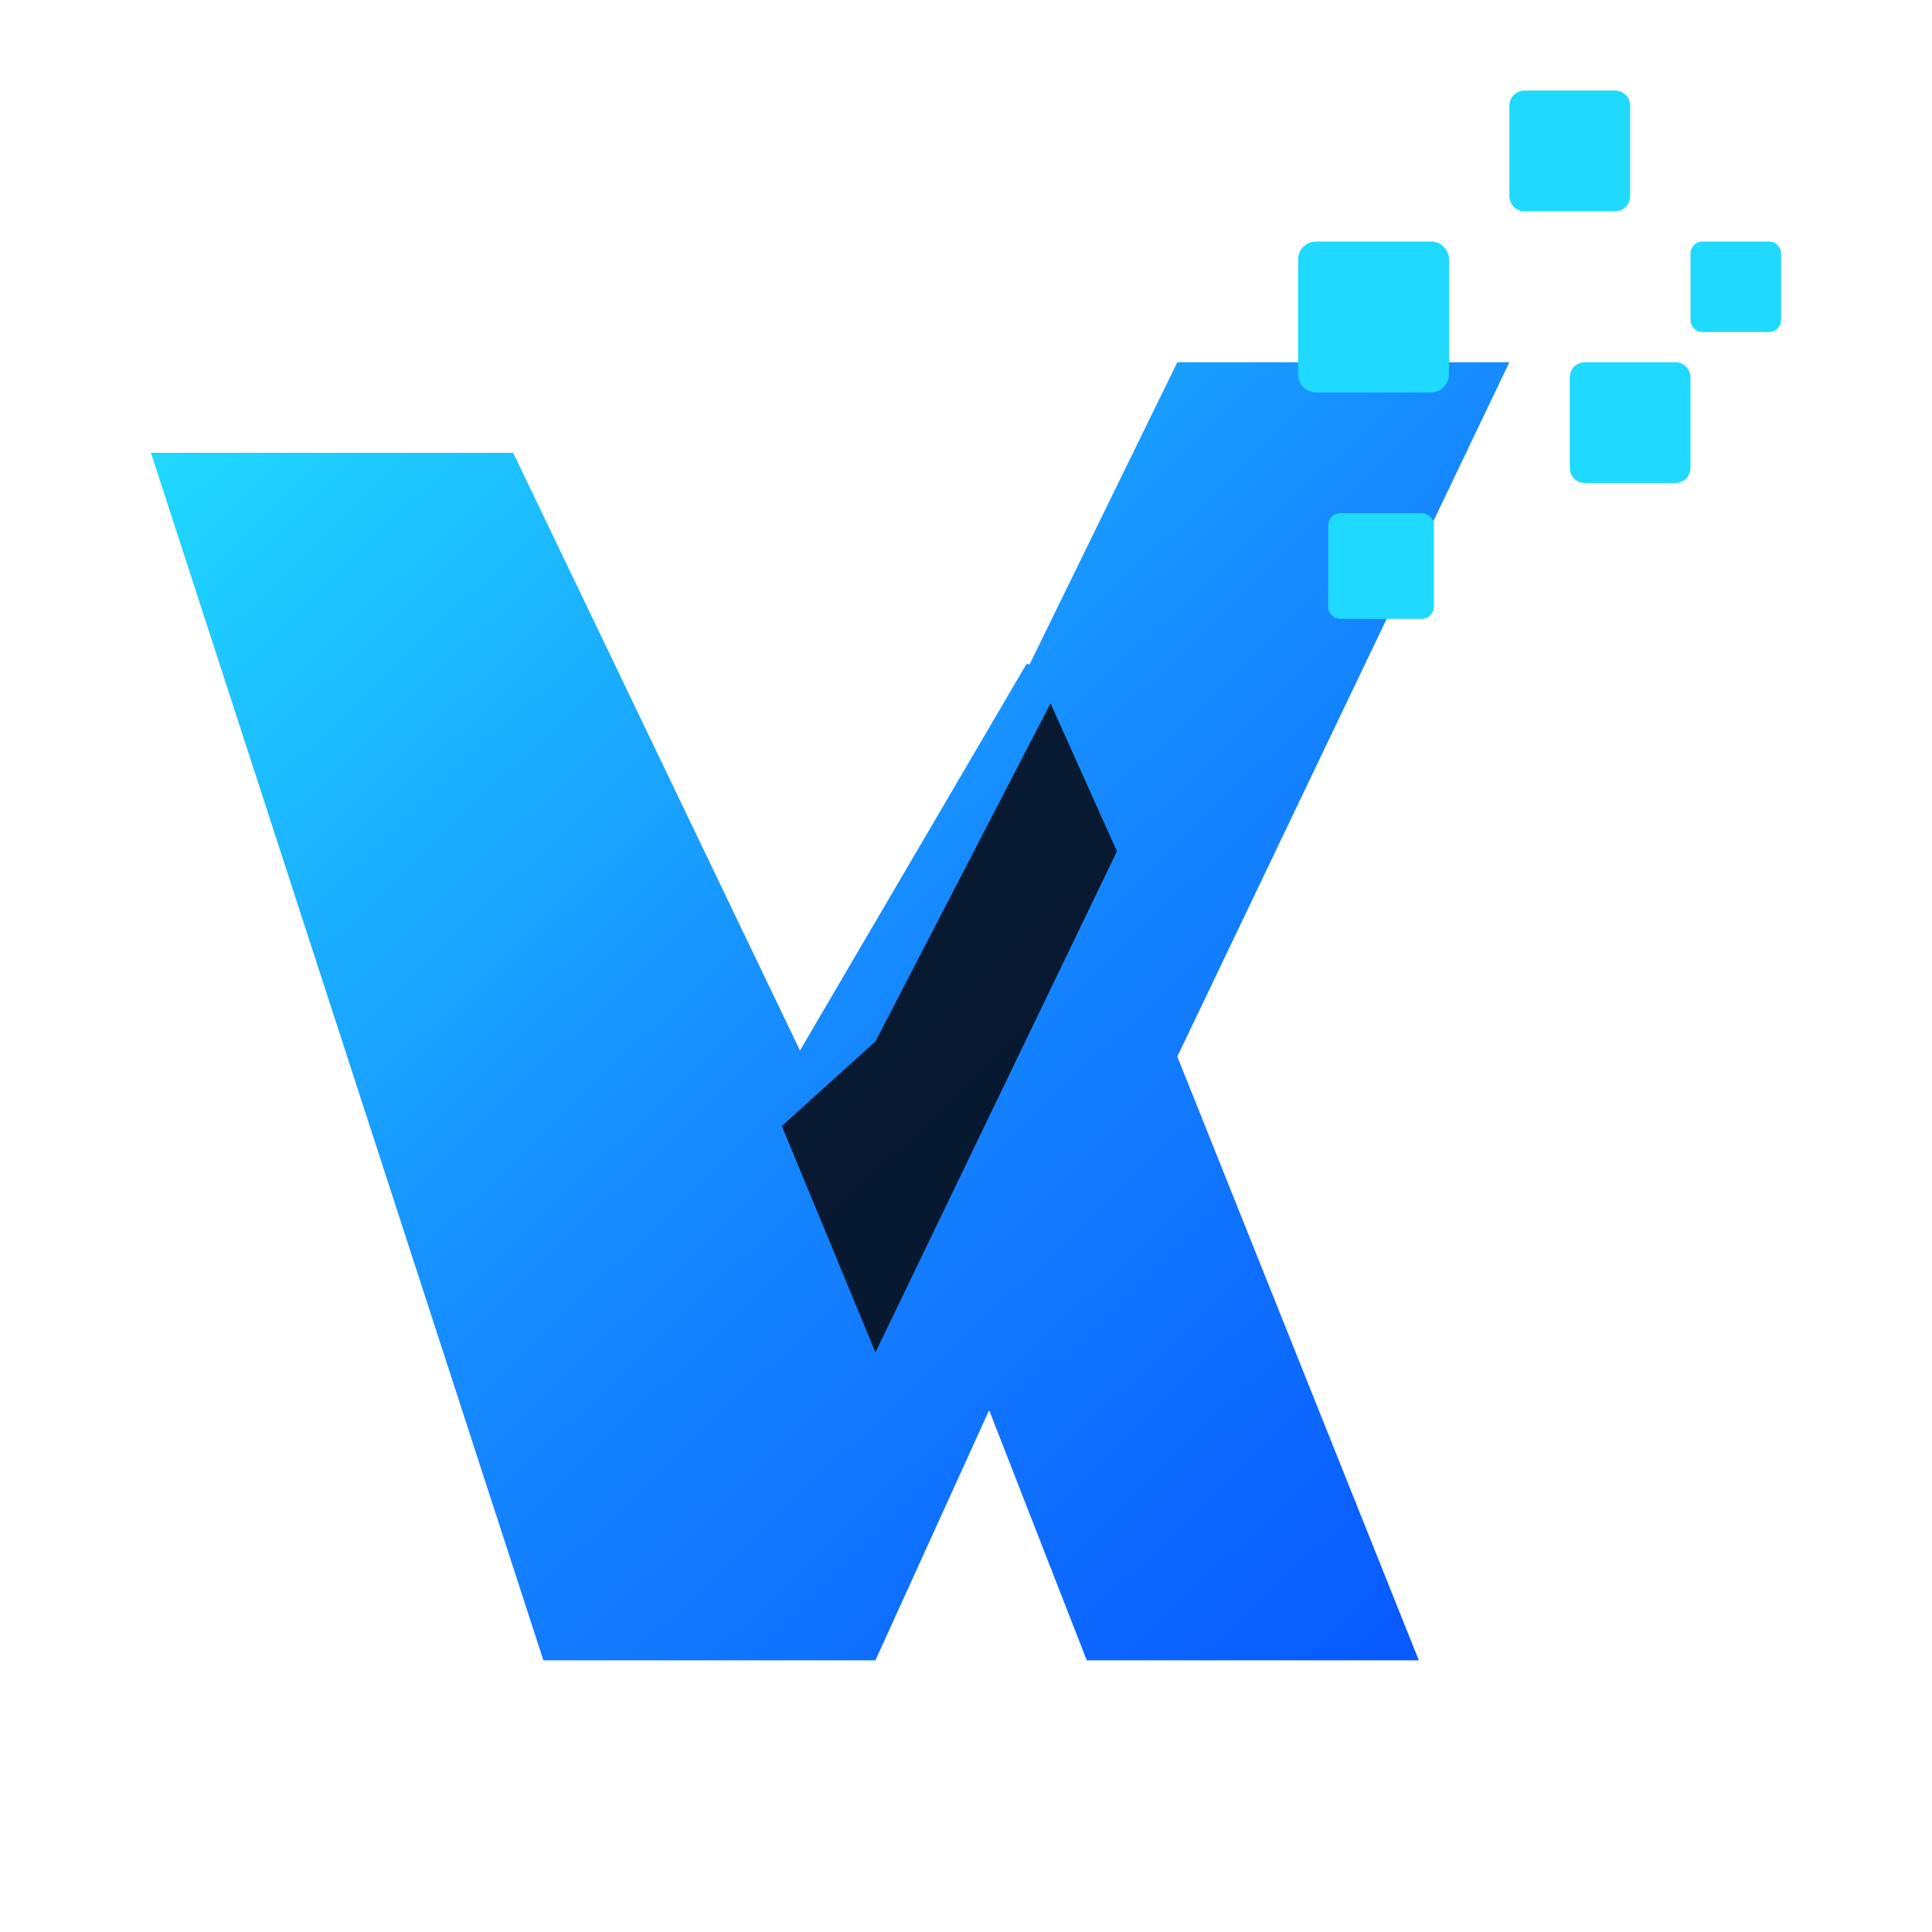
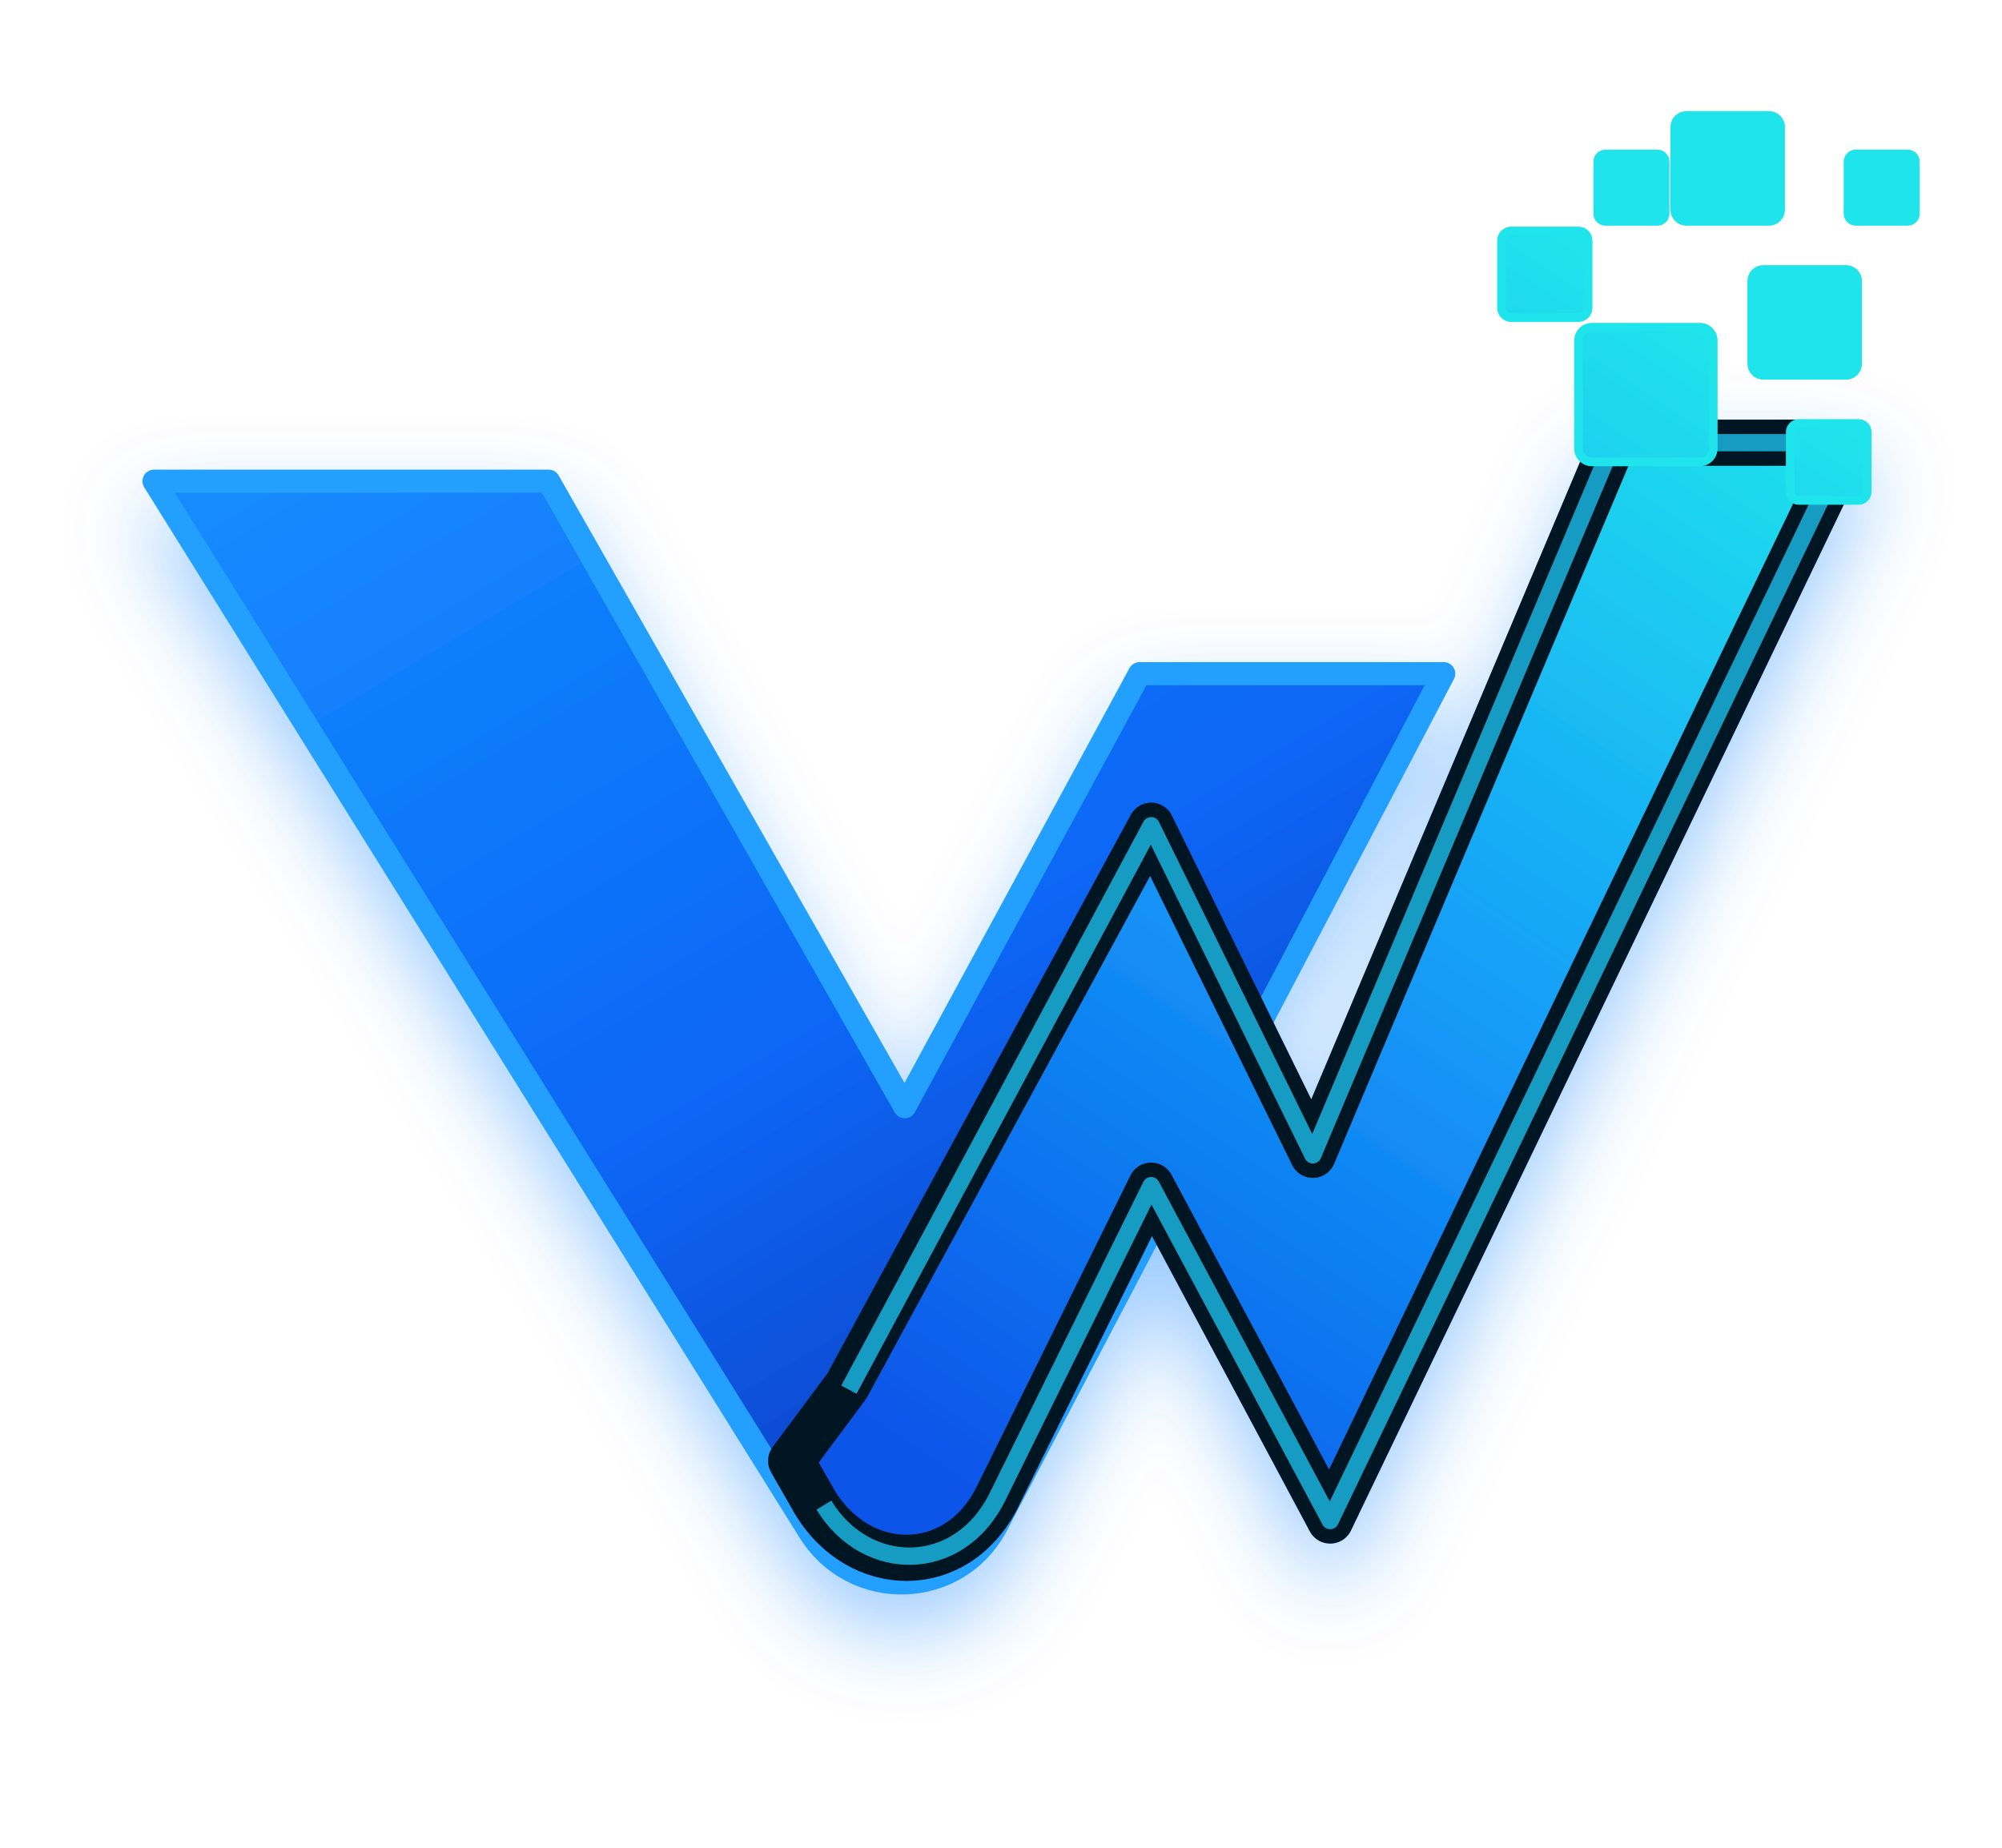
- <svg xmlns="http://www.w3.org/2000/svg" viewBox="0 0 64 64">
+ <svg xmlns="http://www.w3.org/2000/svg" viewBox="0 0 104 96" role="img" aria-label="VantexWeb VW mark">
  <defs>
-     <linearGradient id="v" x1="8" y1="12" x2="50" y2="56" gradientUnits="userSpaceOnUse">
-       <stop stop-color="#20D9FF" />
-       <stop offset=".47" stop-color="#168BFF" />
-       <stop offset="1" stop-color="#0754FF" />
+     <linearGradient id="vantex-v" x1="17" y1="22" x2="54" y2="84" gradientUnits="userSpaceOnUse">
+       <stop stop-color="#168BFF" />
+       <stop offset=".56" stop-color="#0866F5" />
+       <stop offset="1" stop-color="#0637B8" />
    </linearGradient>
+     <linearGradient id="vantex-w" x1="52" y1="79" x2="92" y2="19" gradientUnits="userSpaceOnUse">
+       <stop stop-color="#0754E8" />
+       <stop offset=".5" stop-color="#159CF8" />
+       <stop offset="1" stop-color="#20E4EC" />
+     </linearGradient>
+     <filter id="vantex-glow" x="-25%" y="-25%" width="150%" height="160%">
+       <feDropShadow dx="0" dy="2" stdDeviation="2.2" flood-color="#087CFF" flood-opacity=".38" />
+     </filter>
  </defs>
-   <path d="M5 15h12l9.5 19.8L34 22h10L29 55H18L5 15Z" fill="url(#v)" />
-   <path d="M28 34.5 39 12h11L39 35l8 20H36l-8-20.5Z" fill="url(#v)" />
-   <path d="m29 34.5 5.8-11.2 2.2 4.9-8 16.6-3.1-7.5 3.1-2.8Z" fill="#07101f" opacity=".92" />
-   <g fill="#20D9FF">
-     <rect x="43" y="8" width="5" height="5" rx=".6" />
-     <rect x="50" y="3" width="4" height="4" rx=".5" />
-     <rect x="52" y="12" width="4" height="4" rx=".5" />
-     <rect x="44" y="17" width="3.5" height="3.5" rx=".4" />
-     <rect x="56" y="8" width="3" height="3" rx=".4" />
+   <g filter="url(#vantex-glow)" stroke-linejoin="round">
+     <path d="M8 25h20.5L47 57.5 59.2 35H75L51.8 79.2c-2 3.9-7.5 4.1-9.8.3L8 25Z" fill="url(#vantex-v)" stroke="#219FFF" stroke-width="1.2" />
+     <path d="m44 72 15.8-29.1L68.2 60 83.8 23H96L69.1 79 59.8 61.6l-8 16.2c-2.1 4.2-7.2 4.1-9.5.2l-1.2-2.1L44 72Z" fill="url(#vantex-w)" stroke="#061222" stroke-width="2.4" />
+     <path d="m44.1 72.2 15.7-29.3L68.2 60 83.8 23H96L69.1 79 59.8 61.6l-8 16.2c-2 4-6.8 4-9 .4" fill="none" stroke="#1ACAF8" stroke-width=".9" opacity=".75" />
+   </g>
+   <g fill="url(#vantex-w)" stroke="#20E4EC" stroke-width=".45">
+     <rect x="82" y="17" width="7" height="7" rx=".7" />
+     <rect x="91" y="14" width="5.5" height="5.5" rx=".6" />
+     <rect x="87" y="6" width="5.5" height="5.5" rx=".6" />
+     <rect x="78" y="12" width="4.5" height="4.5" rx=".5" />
+     <rect x="96" y="8" width="3.5" height="3.5" rx=".4" />
+     <rect x="93" y="22" width="4" height="4" rx=".45" />
+     <rect x="83" y="8" width="3.5" height="3.5" rx=".4" />
  </g>
</svg>
